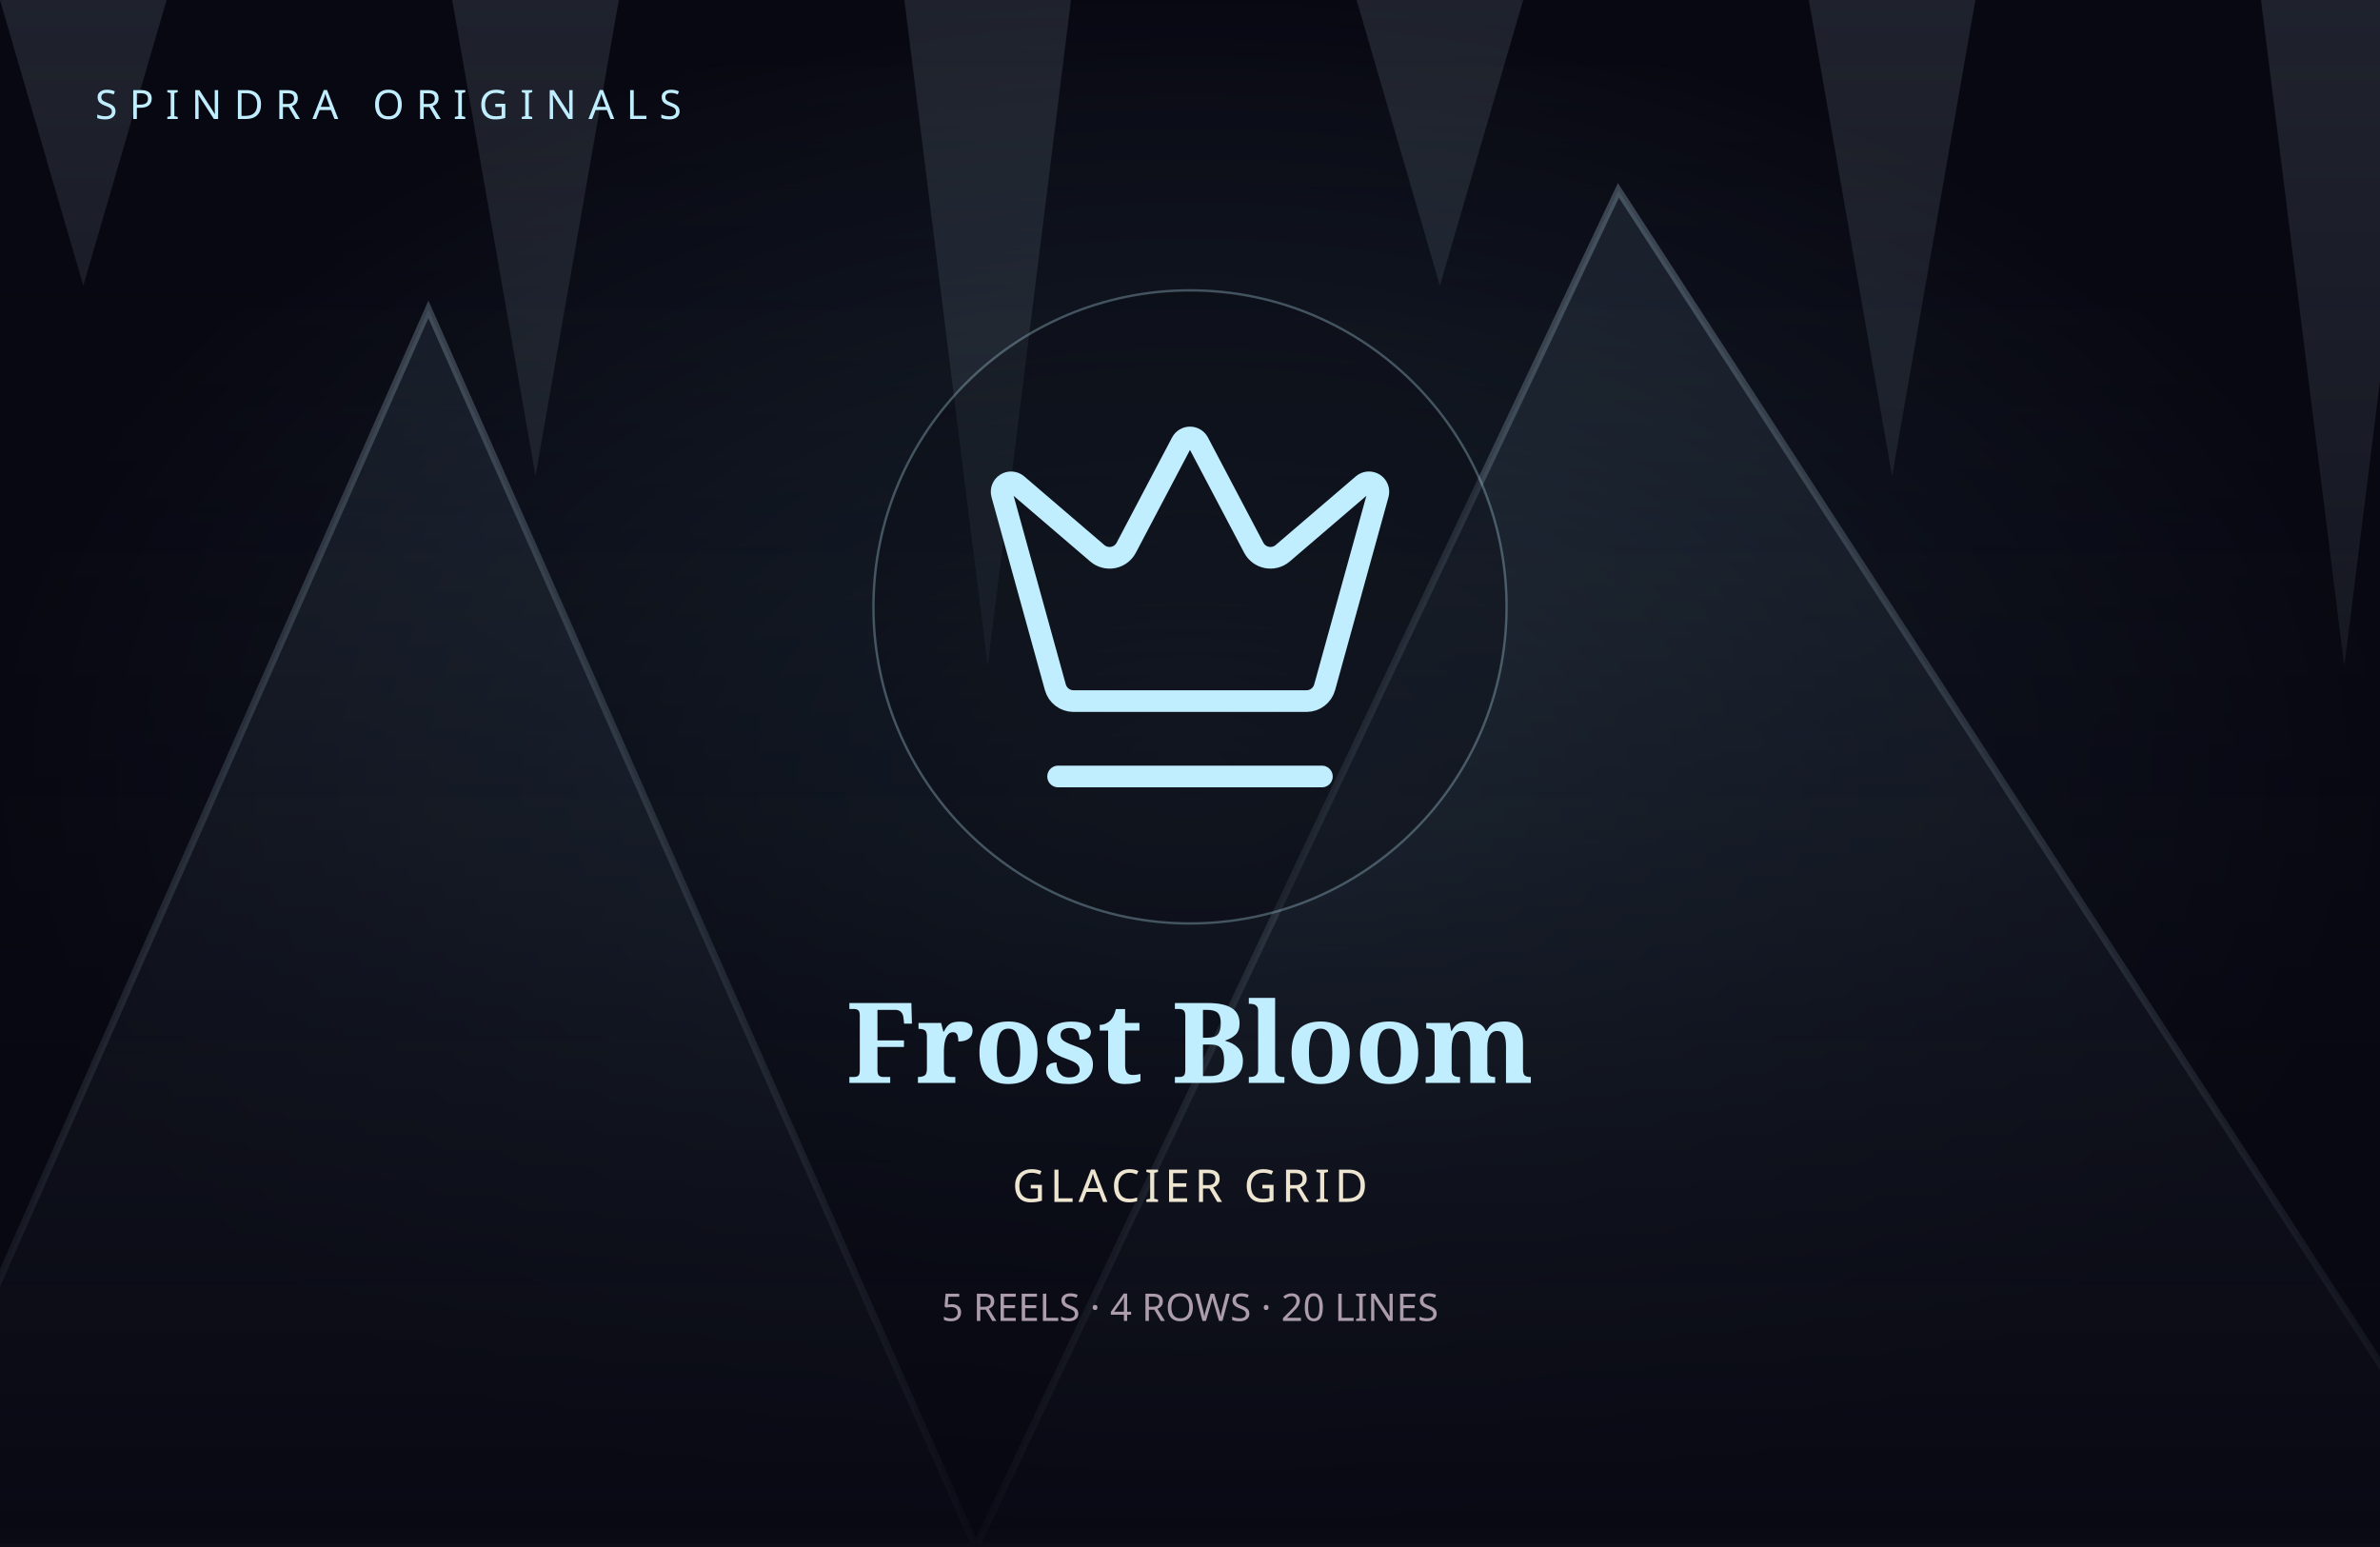
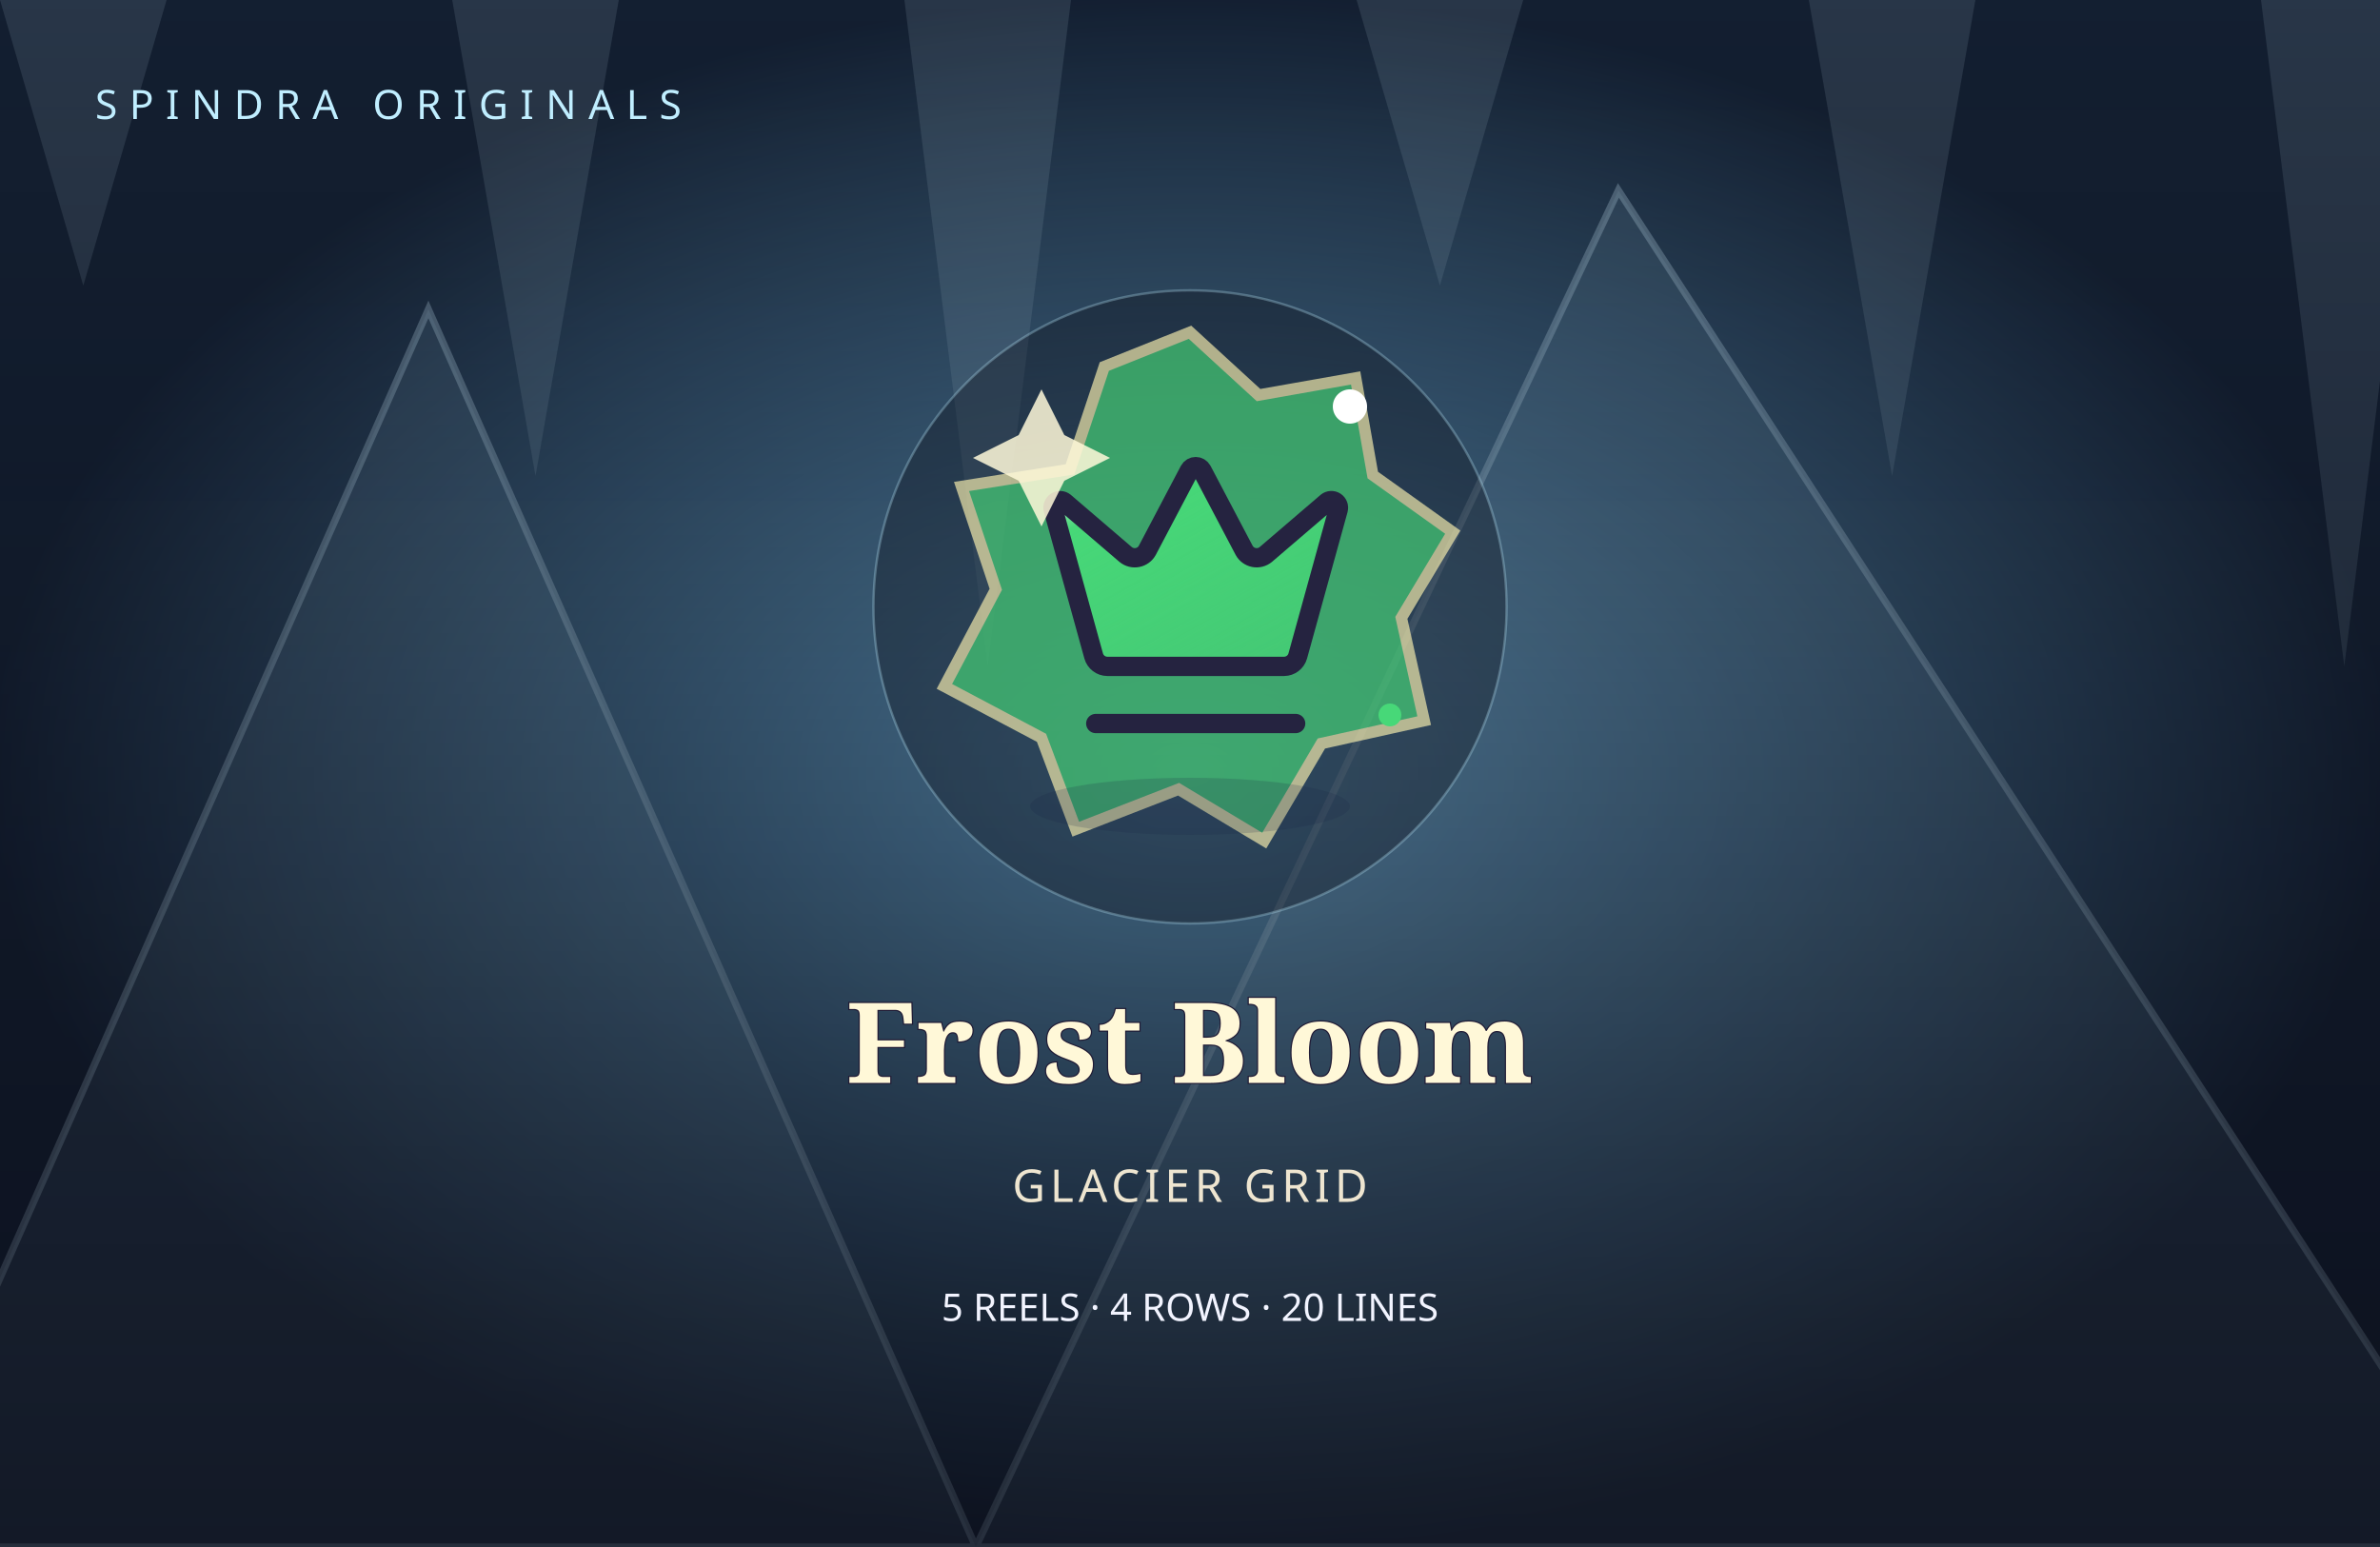
<svg xmlns="http://www.w3.org/2000/svg" width="1000" height="650" viewBox="0 0 1000 650">
  <defs>
    <radialGradient id="bg">
-       <stop stop-color="#22333e" />
-       <stop offset="1" stop-color="#080812" />
+       <stop stop-color="#6caed7" />
+       <stop offset="1" stop-color="#152336" />
    </radialGradient>
    <linearGradient id="shade" x2="0" y2="1">
      <stop stop-color="#080812" stop-opacity=".15" />
-       <stop offset="1" stop-color="#080812" stop-opacity=".95" />
+       <stop offset="1" stop-color="#080812" stop-opacity=".65" />
    </linearGradient>
  </defs>
  <rect width="1000" height="650" fill="url(#bg)" />
  <svg x="0" y="0" width="1000" height="650" class="slot-scenery scenery-ice" viewBox="0 0 1000 650" preserveAspectRatio="xMidYMid slice" aria-hidden="true">
    <path d="M-50 650L180 130L410 650L680 80L1050 650Z" fill="#9fcde622" stroke="#cdedff55" stroke-width="3" />
    <path d="M0 0l35 120l35 -120" fill="#d3f4ff22" />
    <path d="M190 0l35 200l35 -200" fill="#d3f4ff22" />
    <path d="M380 0l35 280l35 -280" fill="#d3f4ff22" />
    <path d="M570 0l35 120l35 -120" fill="#d3f4ff22" />
    <path d="M760 0l35 200l35 -200" fill="#d3f4ff22" />
    <path d="M950 0l35 280l35 -280" fill="#d3f4ff22" />
  </svg>
  <rect width="1000" height="650" fill="url(#shade)" />
  <circle cx="500" cy="255" r="133" fill="#0a0a1455" stroke="#c0eeff" stroke-opacity=".3" />
-   <svg x="405" y="160" width="190" height="190" viewBox="0 0 24 24" fill="none" stroke="#c0eeff" stroke-width="1.15" stroke-linecap="round" stroke-linejoin="round" class="lucide lucide-crown">
-     <path d="M11.562 3.266a.5.5 0 0 1 .876 0L15.39 8.87a1 1 0 0 0 1.516.294L21.183 5.5a.5.5 0 0 1 .798.519l-2.834 10.246a1 1 0 0 1-.956.734H5.81a1 1 0 0 1-.957-.734L2.02 6.02a.5.5 0 0 1 .798-.519l4.276 3.664a1 1 0 0 0 1.516-.294z" />
-     <path d="M5 21h14" />
+   <svg x="380" y="130" width="240" height="240" class="symbol-frame" viewBox="0 0 100 100" aria-hidden="true">
+     <defs>
+       <linearGradient id="R0" x1="0" y1="0" x2=".8" y2="1">
+         <stop stop-color="#ffffff" />
+         <stop offset=".22" stop-color="#47d878" />
+         <stop offset="1" stop-color="#47d878" stop-opacity=".7" />
+       </linearGradient>
+     </defs>
+     <path d="M50 4L62 15L79 12L82 29L96 39L87 54L91 72L73 76L63 93L48 84L30 91L24 75L7 66L16 49L10 31L29 28L35 10Z" fill="#47d878" stroke="#fff4b1" stroke-width="2" opacity=".65" />
+     <ellipse cx="50" cy="87" rx="28" ry="5" fill="#172243" opacity=".18" />
+     <svg width="60" height="60" viewBox="0 0 24 24" fill="url(#R0)" stroke="#252340" stroke-width="1.35" stroke-linecap="round" stroke-linejoin="round" class="lucide lucide-crown" x="21" y="20">
+       <path d="M11.562 3.266a.5.5 0 0 1 .876 0L15.39 8.87a1 1 0 0 0 1.516.294L21.183 5.5a.5.5 0 0 1 .798.519l-2.834 10.246a1 1 0 0 1-.956.734H5.81a1 1 0 0 1-.957-.734L2.02 6.02a.5.5 0 0 1 .798-.519l4.276 3.664a1 1 0 0 0 1.516-.294z" />
+       <path d="M5 21h14" />
+     </svg>
+     <path d="M20 22L24 14L28 22L36 26L28 30L24 38L20 30L12 26Z" fill="#fff9d9" opacity=".85" />
+     <circle cx="78" cy="17" r="3" fill="#fff" />
+     <circle cx="85" cy="71" r="2" fill="#47d878" />
  </svg>
  <text x="40" y="50" fill="#c0eeff" font-size="17" font-family="sans-serif" letter-spacing="5">SPINDRA ORIGINALS</text>
-   <text x="500" y="455" text-anchor="middle" fill="#c0eeff" font-size="47" font-family="Georgia,serif" font-weight="bold">Frost Bloom</text>
+   <text x="500" y="455" text-anchor="middle" fill="#fff8d8" stroke="#201b35" stroke-width="1" paint-order="stroke" font-size="47" font-family="Georgia,serif" font-weight="bold">Frost Bloom</text>
  <text x="500" y="505" text-anchor="middle" fill="#eee5d0" font-size="19" font-family="sans-serif" letter-spacing="2">GLACIER GRID</text>
-   <text x="500" y="555" text-anchor="middle" fill="#ad9dac" font-size="16" font-family="sans-serif">5 REELS · 4 ROWS · 20 LINES</text>
+   <text x="500" y="555" text-anchor="middle" fill="#f2f4ff" font-size="16" font-family="sans-serif">5 REELS · 4 ROWS · 20 LINES</text>
</svg>
